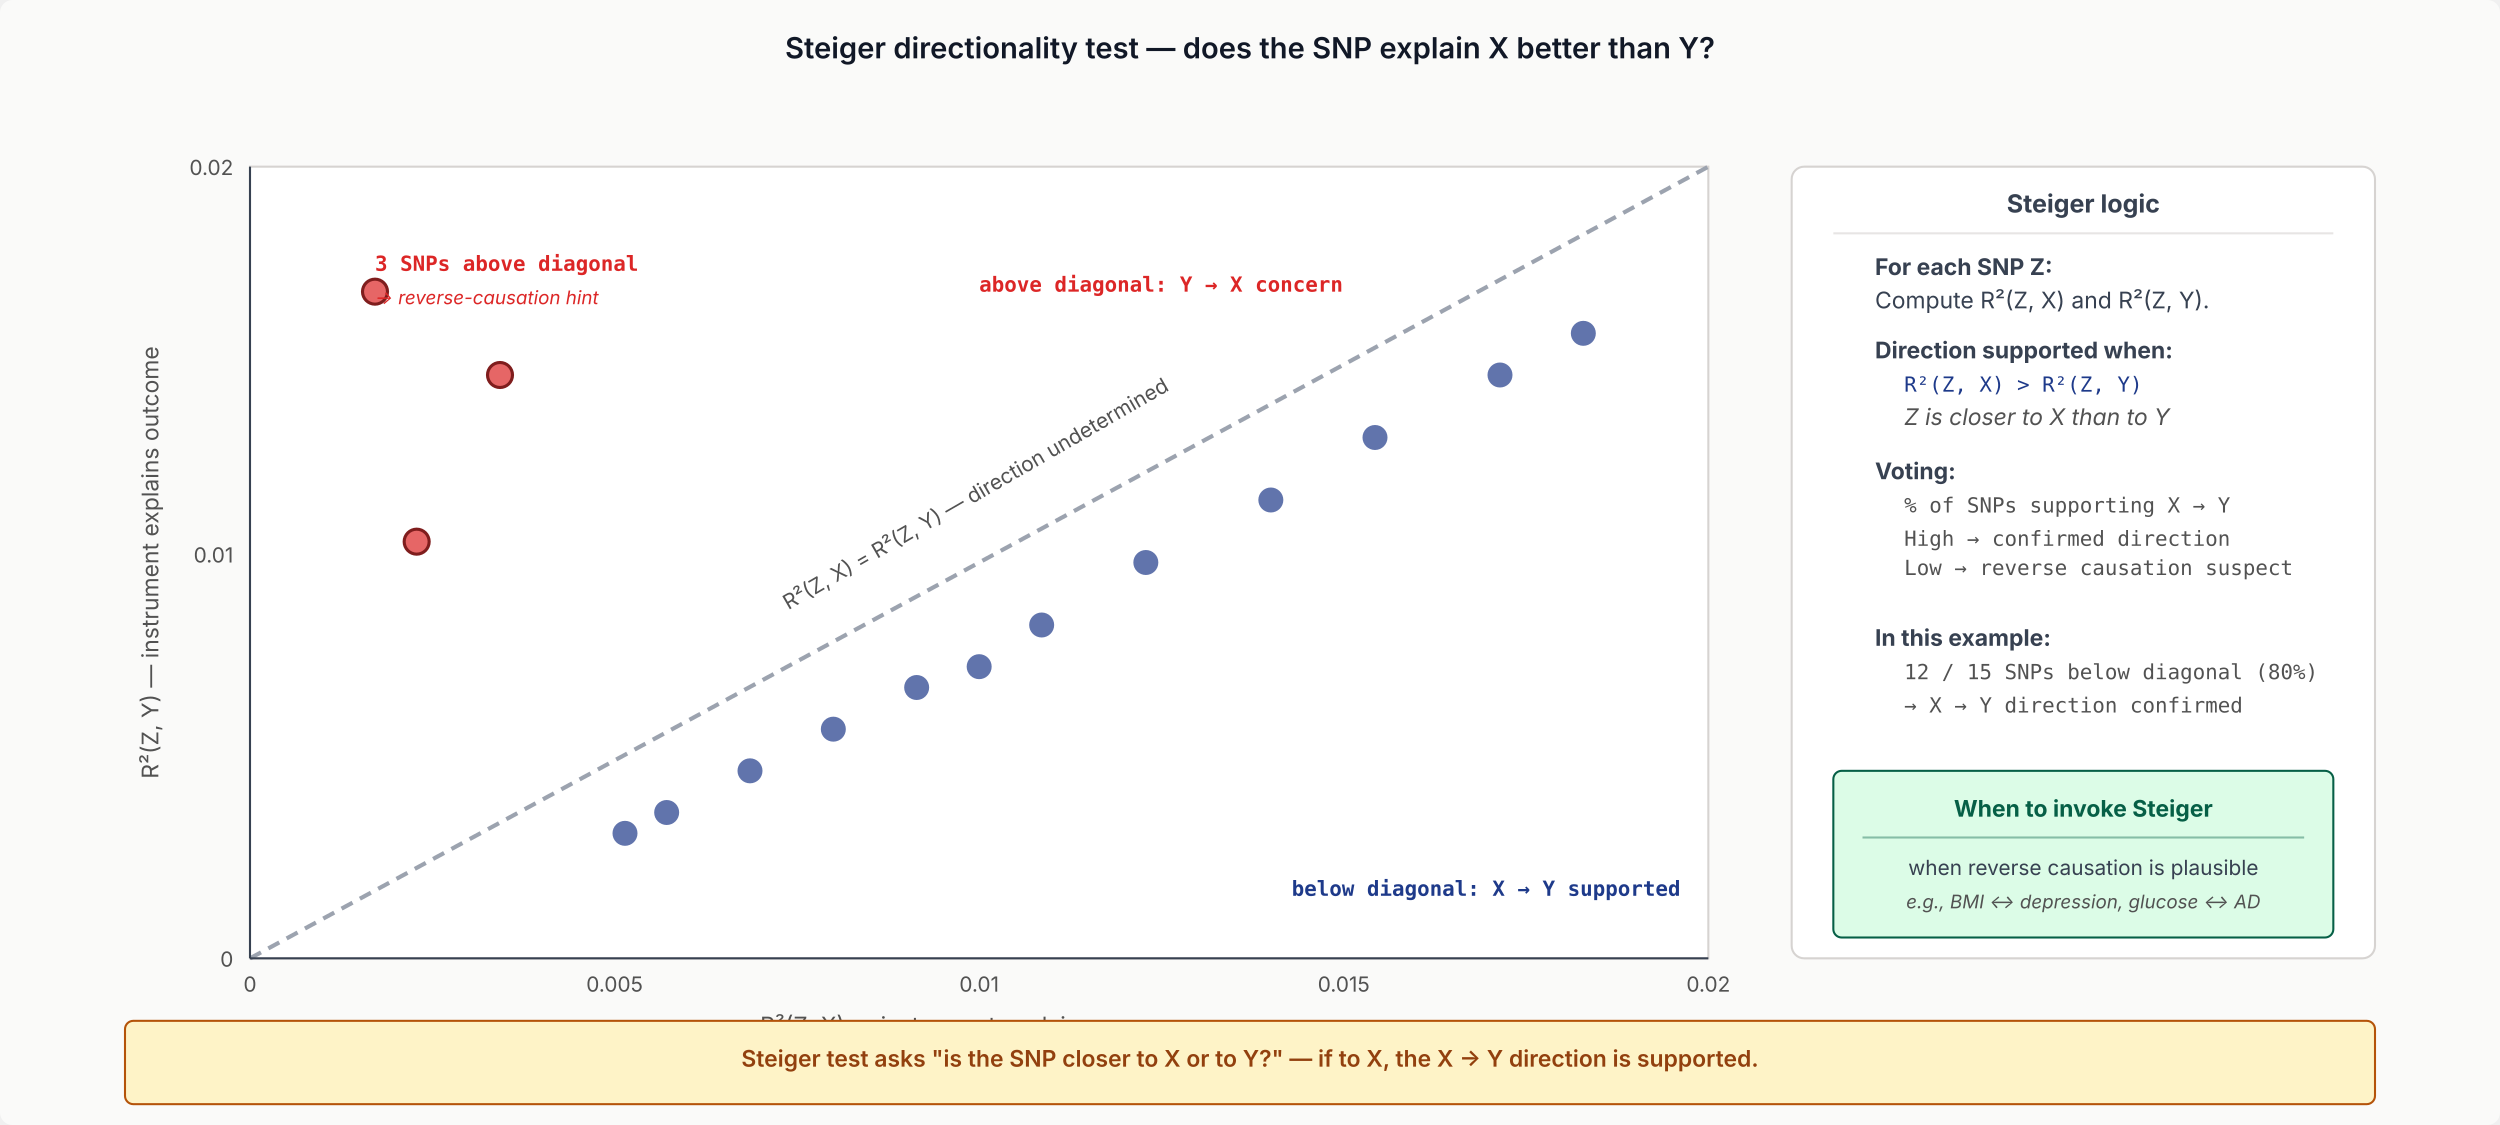
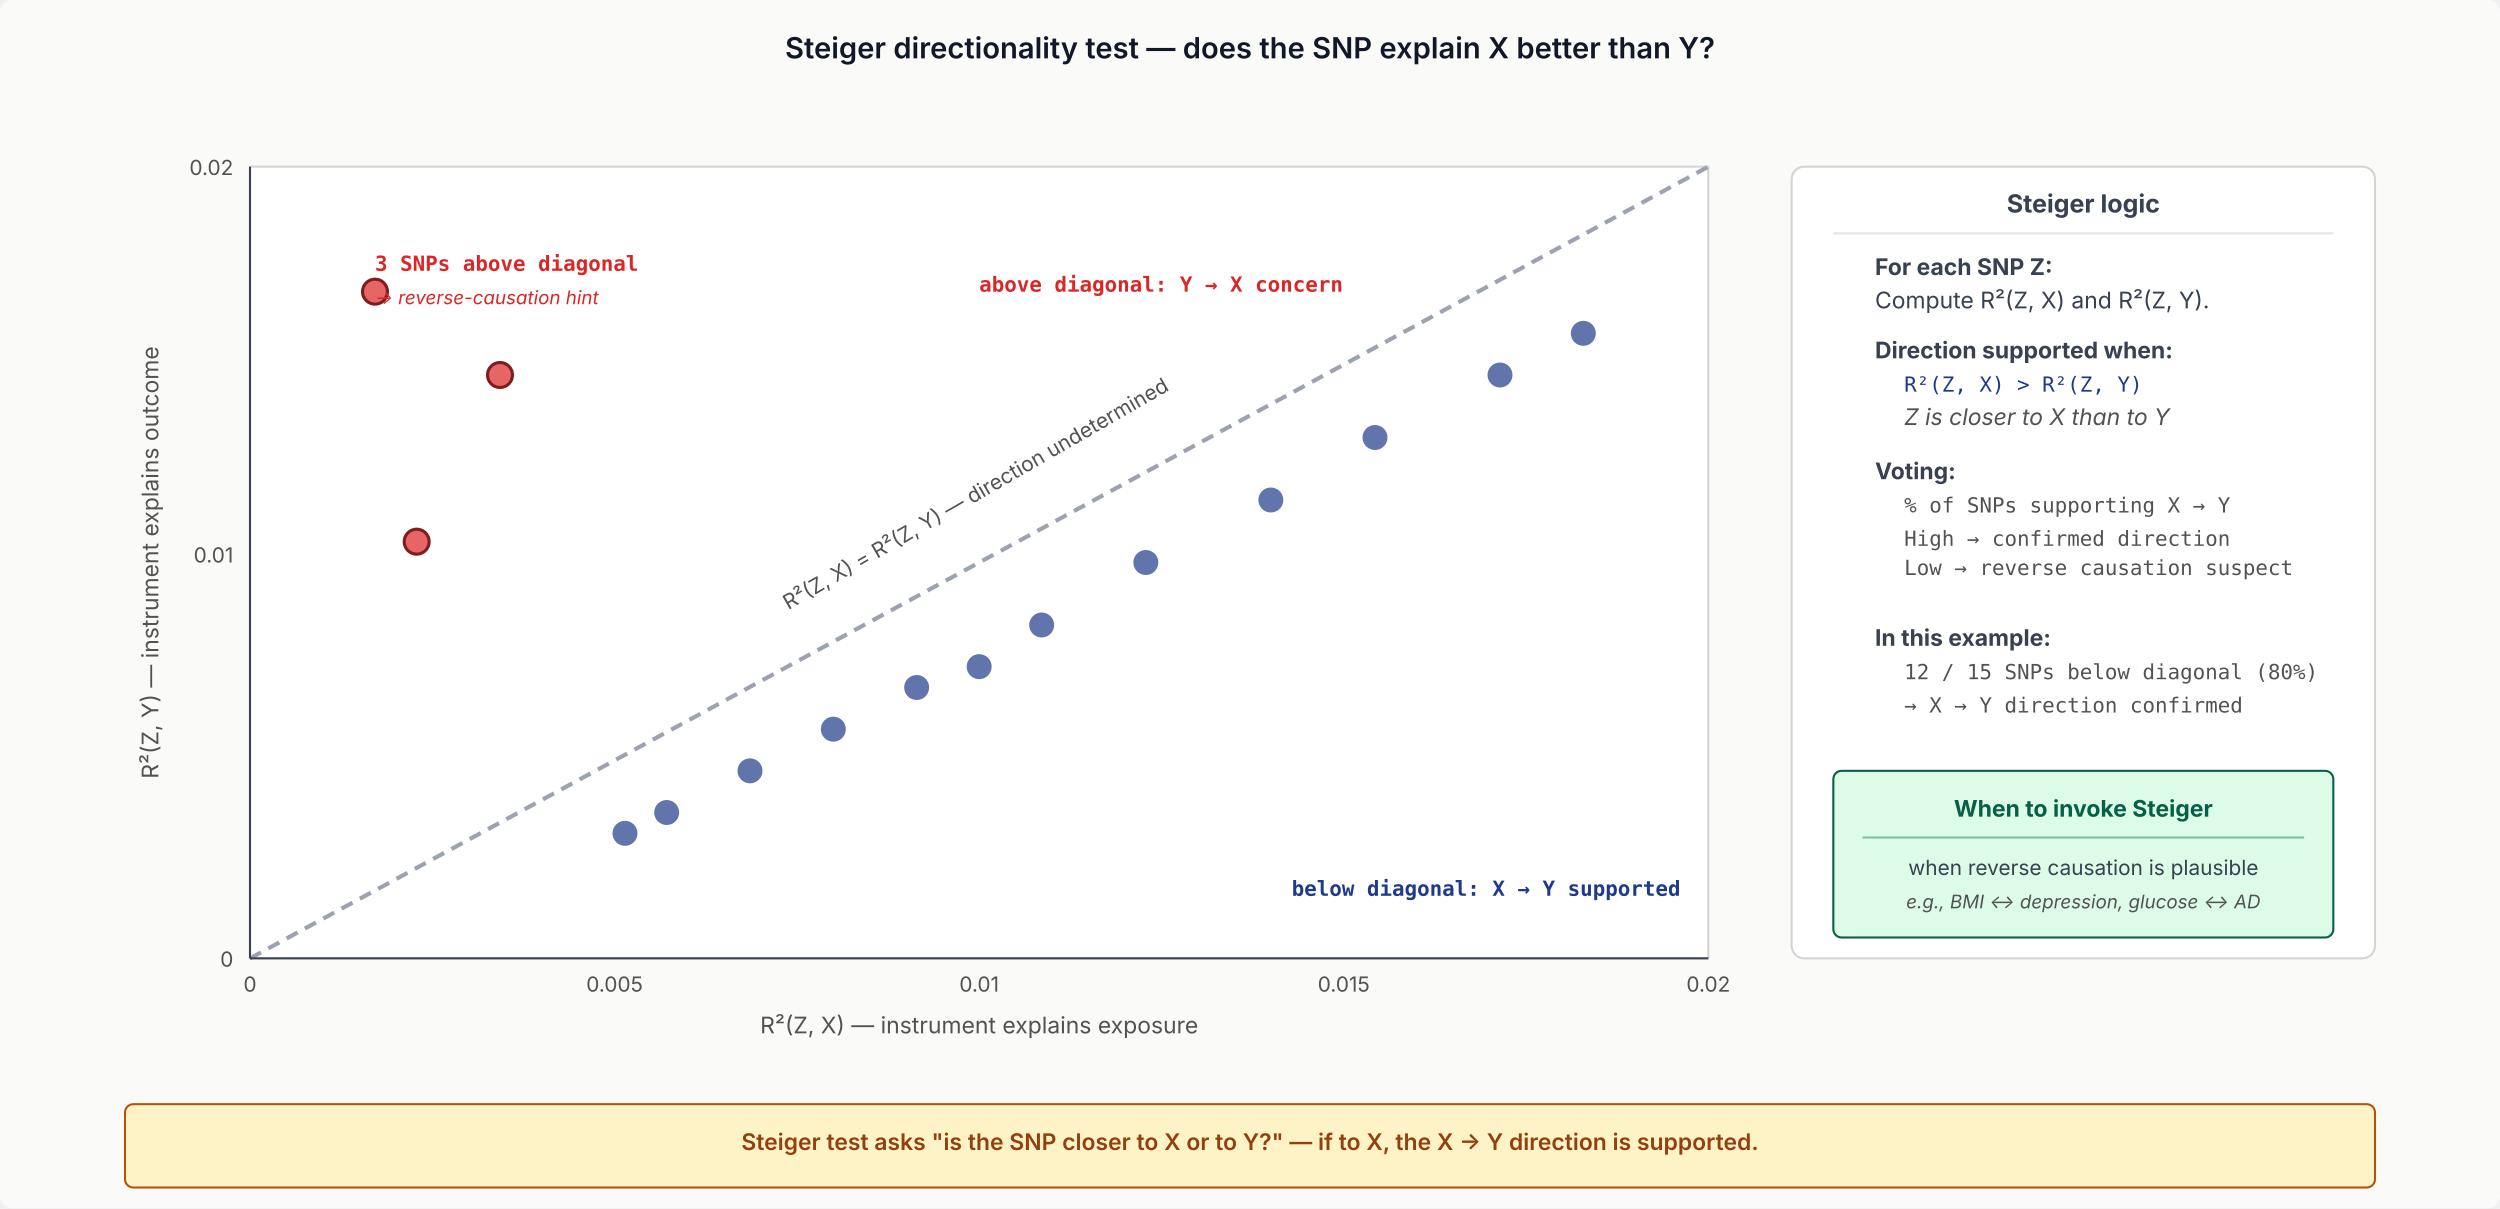
- <svg xmlns="http://www.w3.org/2000/svg" viewBox="0 0 1200 540" width="1200" height="540" font-family="Inter, sans-serif">
+ <svg xmlns="http://www.w3.org/2000/svg" viewBox="0 0 1200 580" width="1200" height="580" font-family="Inter, sans-serif">
  <defs>
    <style>text { font-family: Inter, sans-serif; } .mono { font-family: 'JetBrains Mono', monospace; font-size: 10px; }</style>
  </defs>
-   <rect width="1200" height="540" fill="#fafaf9" rx="6" />
+   <rect width="1200" height="580" fill="#fafaf9" rx="6" />
  <text x="600" y="28" text-anchor="middle" font-size="14" font-weight="600" fill="#111827">Steiger directionality test — does the SNP explain X better than Y?</text>
  <g transform="translate(120,80)">
    <rect width="700" height="380" fill="#fff" stroke="#d6d3d1" />
    <line x1="0" y1="380" x2="700" y2="0" stroke="#9ca3af" stroke-width="2" stroke-dasharray="6 4" />
    <text x="350" y="160" text-anchor="middle" font-size="10" fill="#525252" transform="rotate(-30 350 160)">R²(Z, X) = R²(Z, Y) — direction undetermined</text>
    <line x1="0" y1="380" x2="700" y2="380" stroke="#374151" />
    <line x1="0" y1="0" x2="0" y2="380" stroke="#374151" />
    <g class="mono" font-size="10" fill="#525252">
      <text x="0" y="396" text-anchor="middle">0</text>
      <text x="175" y="396" text-anchor="middle">0.005</text>
      <text x="350" y="396" text-anchor="middle">0.01</text>
      <text x="525" y="396" text-anchor="middle">0.015</text>
      <text x="700" y="396" text-anchor="middle">0.02</text>
      <text x="-8" y="384" text-anchor="end">0</text>
      <text x="-8" y="190" text-anchor="end">0.01</text>
      <text x="-8" y="4" text-anchor="end">0.02</text>
    </g>
    <text x="350" y="416" text-anchor="middle" font-size="11" fill="#525252">R²(Z, X) — instrument explains exposure</text>
    <text x="-44" y="190" text-anchor="middle" font-size="11" fill="#525252" transform="rotate(-90 -44 190)">R²(Z, Y) — instrument explains outcome</text>
    <g fill="#1e3a8a" fill-opacity="0.7">
      <circle cx="180" cy="320" r="6" />
      <circle cx="240" cy="290" r="6" />
      <circle cx="280" cy="270" r="6" />
      <circle cx="320" cy="250" r="6" />
      <circle cx="380" cy="220" r="6" />
      <circle cx="430" cy="190" r="6" />
      <circle cx="490" cy="160" r="6" />
      <circle cx="540" cy="130" r="6" />
      <circle cx="600" cy="100" r="6" />
      <circle cx="640" cy="80" r="6" />
      <circle cx="200" cy="310" r="6" />
      <circle cx="350" cy="240" r="6" />
    </g>
    <g fill="#dc2626" fill-opacity="0.7">
      <circle cx="80" cy="180" r="6" stroke="#7f1d1d" stroke-width="1.5" />
      <circle cx="120" cy="100" r="6" stroke="#7f1d1d" stroke-width="1.5" />
      <circle cx="60" cy="60" r="6" stroke="#7f1d1d" stroke-width="1.5" />
    </g>
    <text x="60" y="50" font-size="10" fill="#dc2626" font-weight="700" class="mono">3 SNPs above diagonal</text>
    <text x="60" y="66" font-size="9" fill="#dc2626" font-style="italic">→ reverse-causation hint</text>
    <text x="500" y="350" font-size="11" fill="#1e3a8a" font-weight="700" class="mono">below diagonal: X → Y supported</text>
    <text x="350" y="60" font-size="11" fill="#dc2626" font-weight="700" class="mono">above diagonal: Y → X concern</text>
  </g>
  <g transform="translate(860,80)">
    <rect width="280" height="380" fill="#fff" stroke="#d6d3d1" rx="6" />
    <text x="140" y="22" text-anchor="middle" font-size="12" font-weight="700" fill="#374151">Steiger logic</text>
    <line x1="20" y1="32" x2="260" y2="32" stroke="#e7e5e4" />
    <g transform="translate(40,52)" font-size="11" fill="#374151">
      <text x="0" y="0" font-weight="700">For each SNP Z:</text>
      <text x="0" y="16">Compute R²(Z, X) and R²(Z, Y).</text>
      <text x="0" y="40" font-weight="700">Direction supported when:</text>
      <text x="14" y="56" class="mono" fill="#1e3a8a">R²(Z, X) &gt; R²(Z, Y)</text>
      <text x="14" y="72" font-style="italic" fill="#525252">Z is closer to X than to Y</text>
      <text x="0" y="98" font-weight="700">Voting:</text>
      <text x="14" y="114" class="mono" fill="#525252">% of SNPs supporting X → Y</text>
      <text x="14" y="130" class="mono" fill="#525252">High → confirmed direction</text>
      <text x="14" y="144" class="mono" fill="#525252">Low → reverse causation suspect</text>
      <text x="0" y="178" font-weight="700">In this example:</text>
      <text x="14" y="194" class="mono" fill="#525252">12 / 15 SNPs below diagonal (80%)</text>
      <text x="14" y="210" class="mono" fill="#525252">→ X → Y direction confirmed</text>
    </g>
    <g transform="translate(20,290)">
      <rect width="240" height="80" fill="#dcfce7" stroke="#065f46" rx="4" />
      <text x="120" y="22" text-anchor="middle" font-size="11" font-weight="700" fill="#065f46">When to invoke Steiger</text>
      <line x1="14" y1="32" x2="226" y2="32" stroke="#065f46" opacity="0.4" />
      <text x="120" y="50" text-anchor="middle" font-size="10" fill="#374151">when reverse causation is plausible</text>
      <text x="120" y="66" text-anchor="middle" font-size="9" font-style="italic" fill="#525252">e.g., BMI ↔ depression, glucose ↔ AD</text>
    </g>
  </g>
-   <g transform="translate(60,490)">
+   <g transform="translate(60,530)">
    <rect width="1080" height="40" fill="#fef3c7" stroke="#b45309" rx="4" />
    <text x="540" y="22" text-anchor="middle" font-size="11" font-weight="600" fill="#92400e">Steiger test asks "is the SNP closer to X or to Y?" — if to X, the X → Y direction is supported.</text>
  </g>
</svg>
